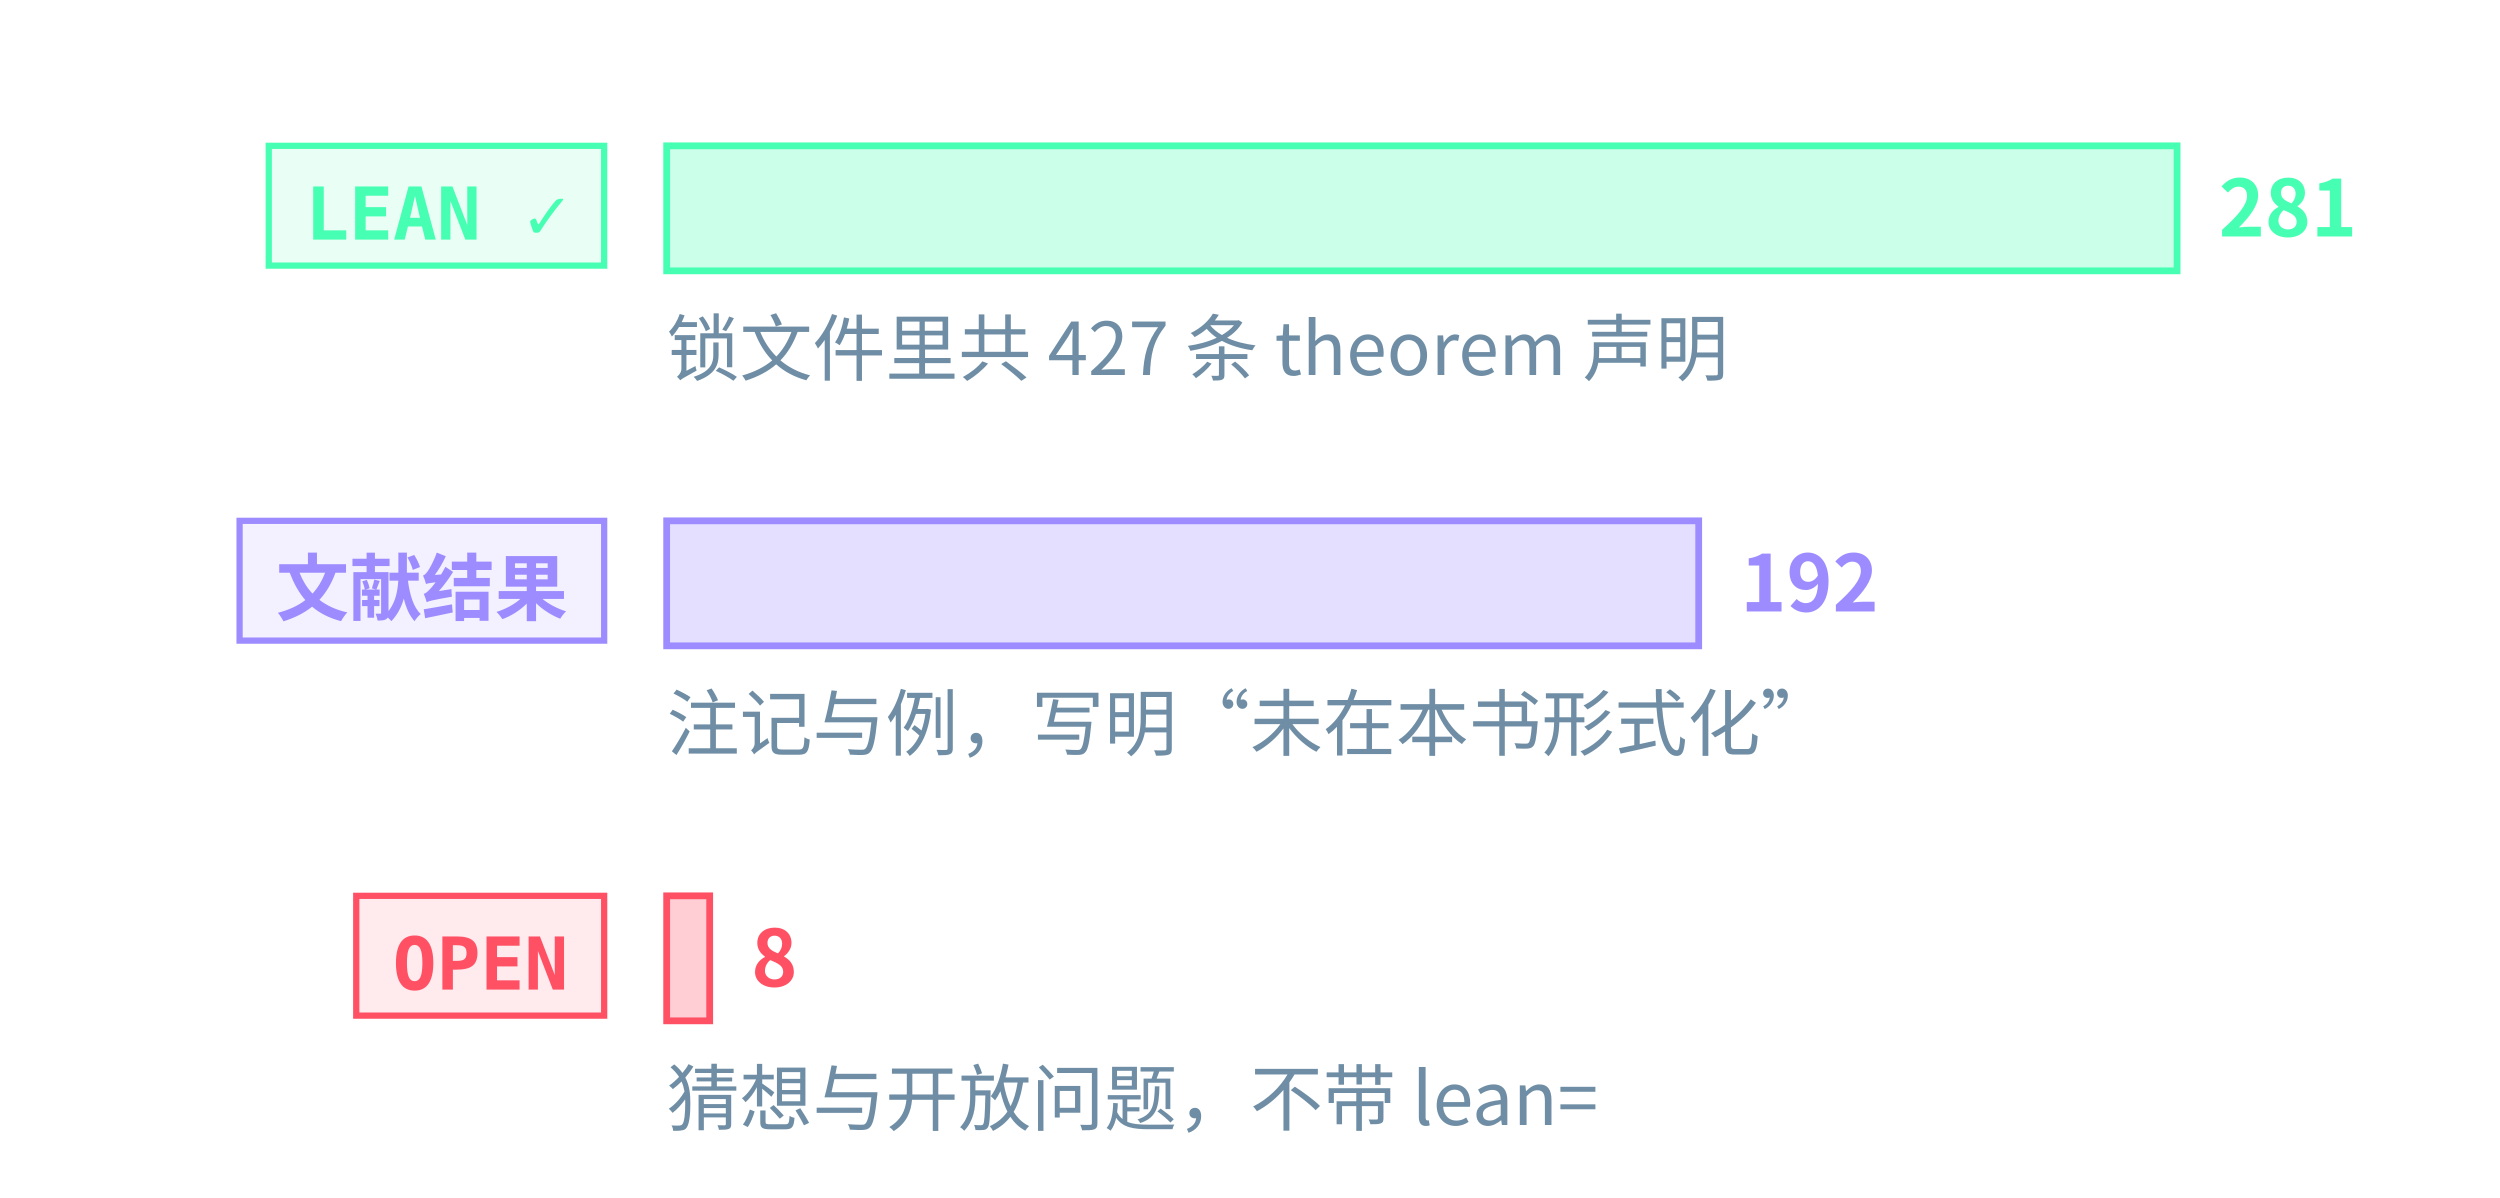
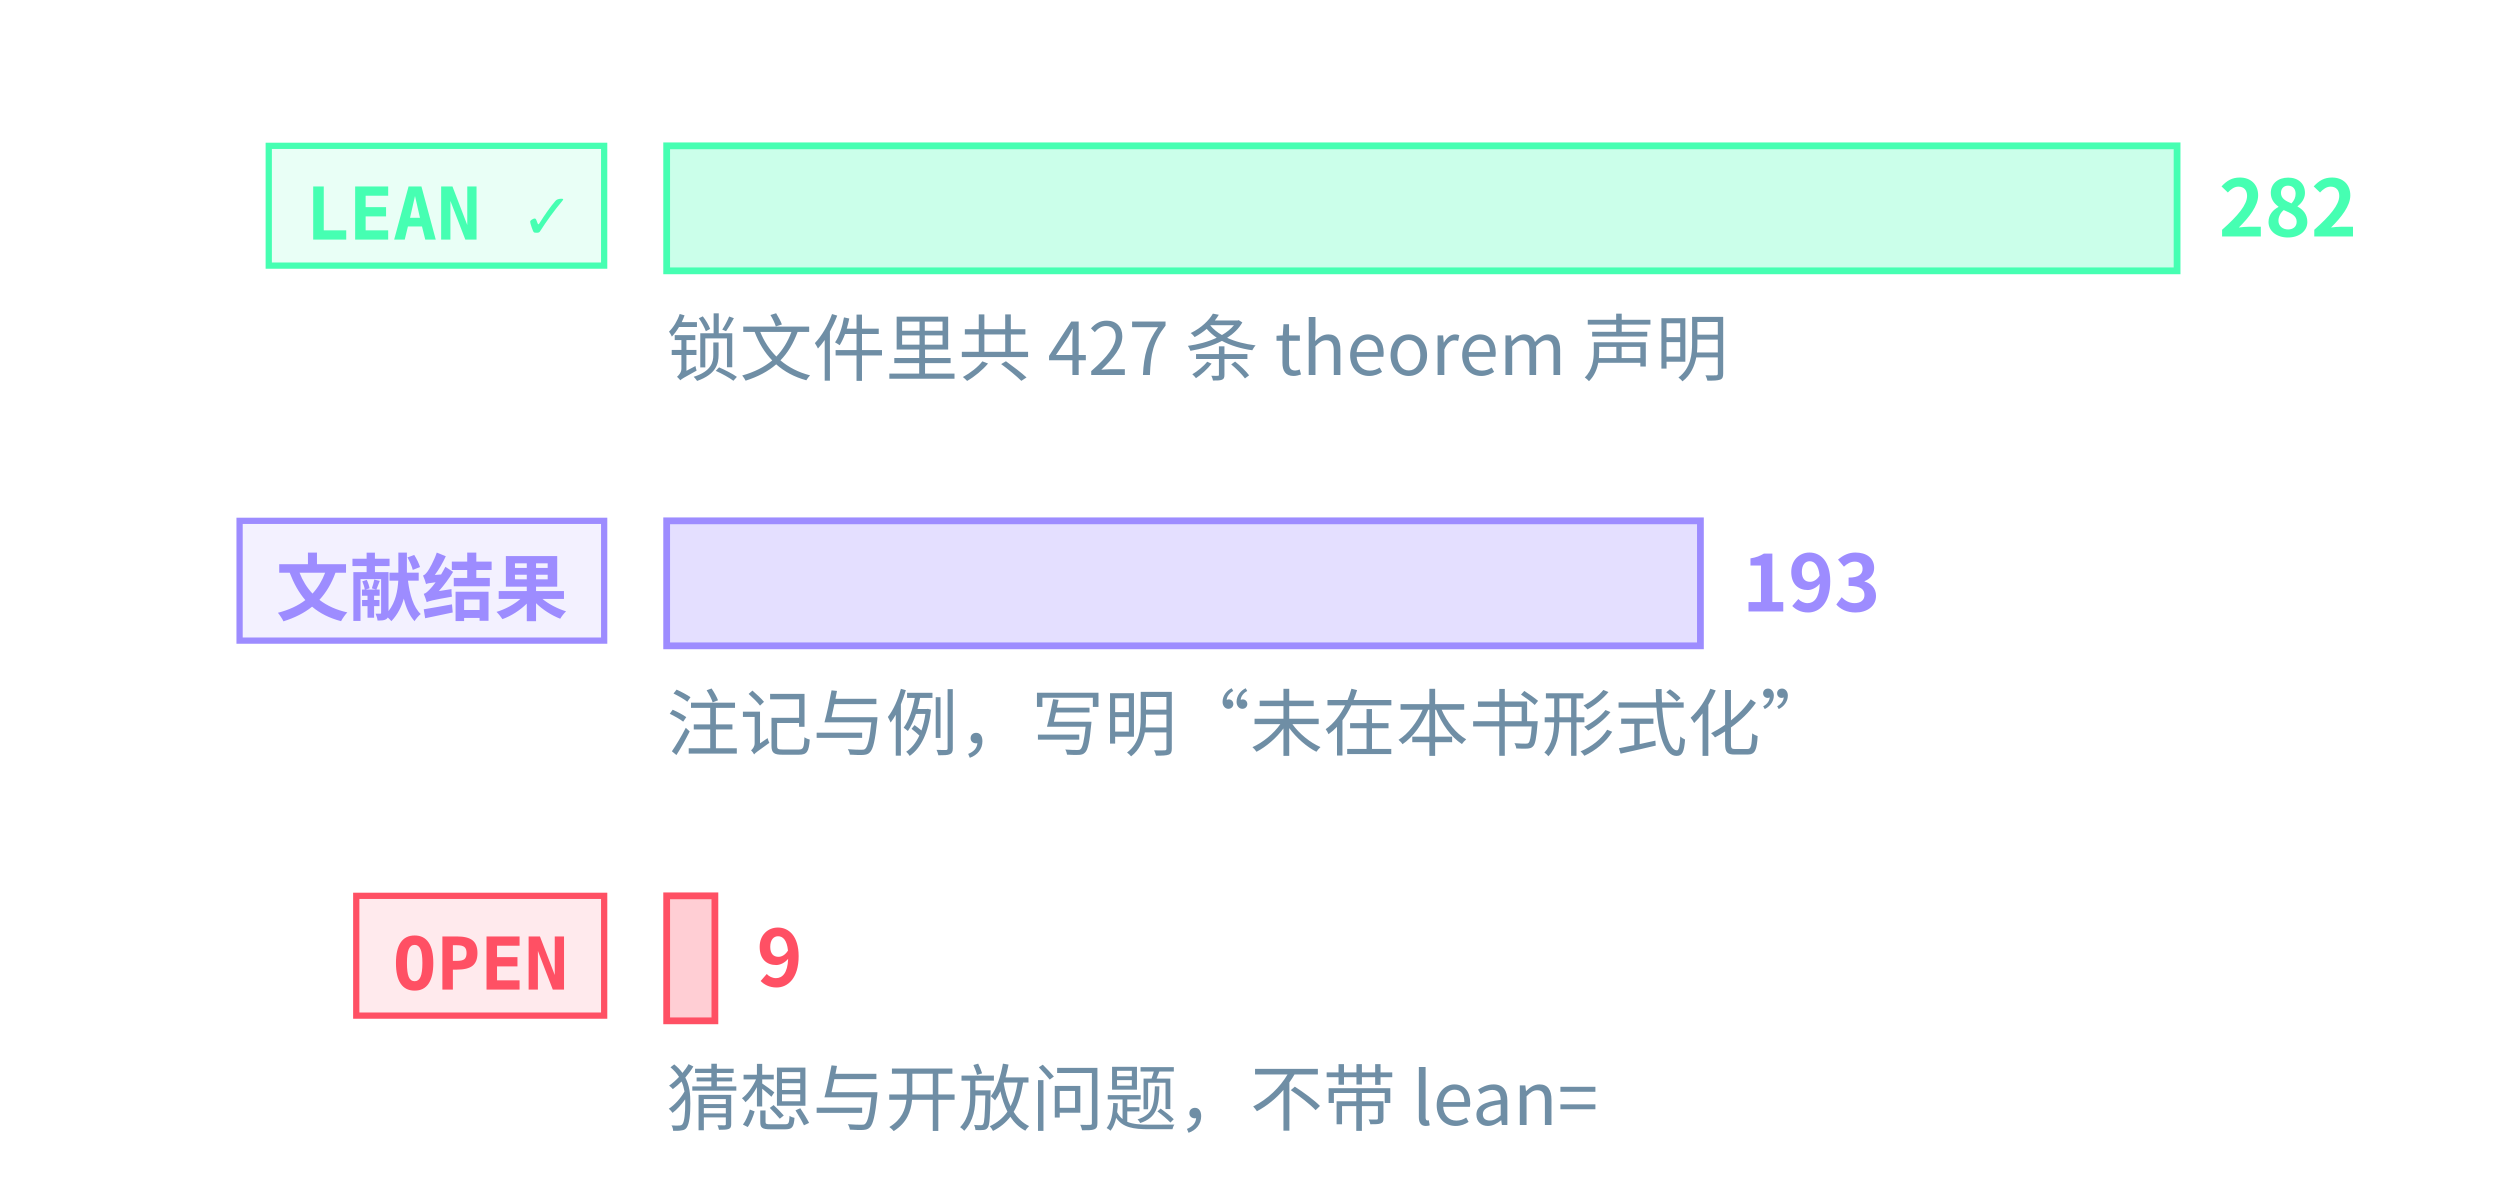
<svg xmlns="http://www.w3.org/2000/svg" class="tr-fig" data-tr-fig="prelude-three-tiers" data-lang="zh" viewBox="0 0 480 230" width="480" height="230" font-family="'Noto Sans SC', 'Noto Sans CJK SC', 'Source Sans 3', 'PingFang SC', 'Microsoft YaHei', system-ui, sans-serif" role="img" aria-label="三条横条，各配一个标签。最上面一条绿色，标签 LEAN ✓，是带 Lean 引用的定理、引理、命题与推论的条数，最长；中间一条紫色，标签“文献结果”，是标明文献结果的注记与例的条数；最下面一条红色，标签 OPEN，是开放猜想与开放问题的条数，很短。每条横条末端写着条数，绿色一条下面另注锁文件里 theorem 声明的条数。">
  <style>.ts-ink{stroke:#d4efff}.tf-ink{fill:#d4efff}.ts-dim{stroke:#6f8ea5}.tf-dim{fill:#6f8ea5}.ts-faint{stroke:#34506a}.tf-faint{fill:#34506a}.ts-edge{stroke:#143049}.tf-edge{fill:#143049}.ts-hot{stroke:#1f5d7c}.tf-hot{fill:#1f5d7c}.ts-bg{stroke:#03060c}.tf-bg{fill:#03060c}.ts-panel{stroke:#07101b}.tf-panel{fill:#07101b}.ts-sheet{stroke:#050c16}.tf-sheet{fill:#050c16}.ts-cyan{stroke:#19f0ff}.tf-cyan{fill:#19f0ff}.ts-magenta{stroke:#ff2fd0}.tf-magenta{fill:#ff2fd0}.ts-amber{stroke:#ffc83d}.tf-amber{fill:#ffc83d}.ts-violet{stroke:#9d8cff}.tf-violet{fill:#9d8cff}.ts-ok{stroke:#46ffb2}.tf-ok{fill:#46ffb2}.ts-warn{stroke:#ff5064}.tf-warn{fill:#ff5064}.ts-blue{stroke:#2a7bff}.tf-blue{fill:#2a7bff}.ts-orange{stroke:#ff8a3c}.tf-orange{fill:#ff8a3c}.ts-sigma{stroke:#cfe3ff}.tf-sigma{fill:#cfe3ff}</style>
  <rect x="51.6" y="28" width="64.4" height="23" class="ts-ok tf-ok" stroke-width="1.2" fill-opacity="0.12" />
  <text class="tf-ok tr-fig-mono" x="58.6" y="46" font-size="14" font-family="'JetBrains Mono', 'DejaVu Sans Mono', ui-monospace, Menlo, Consolas, monospace" font-weight="600">LEAN ✓</text>
  <rect x="128" y="28" width="290" height="24" class="ts-ok tf-ok" stroke-width="1.3" fill-opacity="0.28" />
-   <text class="tf-ok" x="426" y="45.4" font-size="15" font-weight="600">281</text>
+   <text class="tf-ok" x="426" y="45.4" font-size="15" font-weight="600">282</text>
  <rect x="46" y="100" width="70" height="23" class="ts-violet tf-violet" stroke-width="1.2" fill-opacity="0.12" />
  <text class="tf-violet tr-fig-mono" x="53" y="118" font-size="14" font-family="'JetBrains Mono', 'DejaVu Sans Mono', ui-monospace, Menlo, Consolas, monospace" font-weight="600">文献结果</text>
-   <rect x="128" y="100" width="198.15" height="24" class="ts-violet tf-violet" stroke-width="1.3" fill-opacity="0.28" />
-   <text class="tf-violet" x="334.15" y="117.4" font-size="15" font-weight="600">192</text>
+   <rect x="128" y="100" width="198.48" height="24" class="ts-violet tf-violet" stroke-width="1.3" fill-opacity="0.28" />
+   <text class="tf-violet" x="334.48" y="117.4" font-size="15" font-weight="600">193</text>
  <rect x="68.4" y="172" width="47.6" height="23" class="ts-warn tf-warn" stroke-width="1.2" fill-opacity="0.12" />
  <text class="tf-warn tr-fig-mono" x="75.4" y="190" font-size="14" font-family="'JetBrains Mono', 'DejaVu Sans Mono', ui-monospace, Menlo, Consolas, monospace" font-weight="600">OPEN</text>
-   <rect x="128" y="172" width="8.26" height="24" class="ts-warn tf-warn" stroke-width="1.3" fill-opacity="0.28" />
-   <text class="tf-warn" x="144.26" y="189.4" font-size="15" font-weight="600">8</text>
+   <rect x="128" y="172" width="9.26" height="24" class="ts-warn tf-warn" stroke-width="1.3" fill-opacity="0.28" />
+   <text class="tf-warn" x="145.26" y="189.4" font-size="15" font-weight="600">9</text>
  <text class="tf-dim" x="128" y="72" font-size="14">锁文件里共 427 条 theorem 声明</text>
  <text class="tf-dim" x="128" y="144" font-size="14">注记与例，写明“未在本书形式化”</text>
  <text class="tf-dim" x="128" y="216" font-size="14">猜想与开放问题，不带 lean=</text>
</svg>
